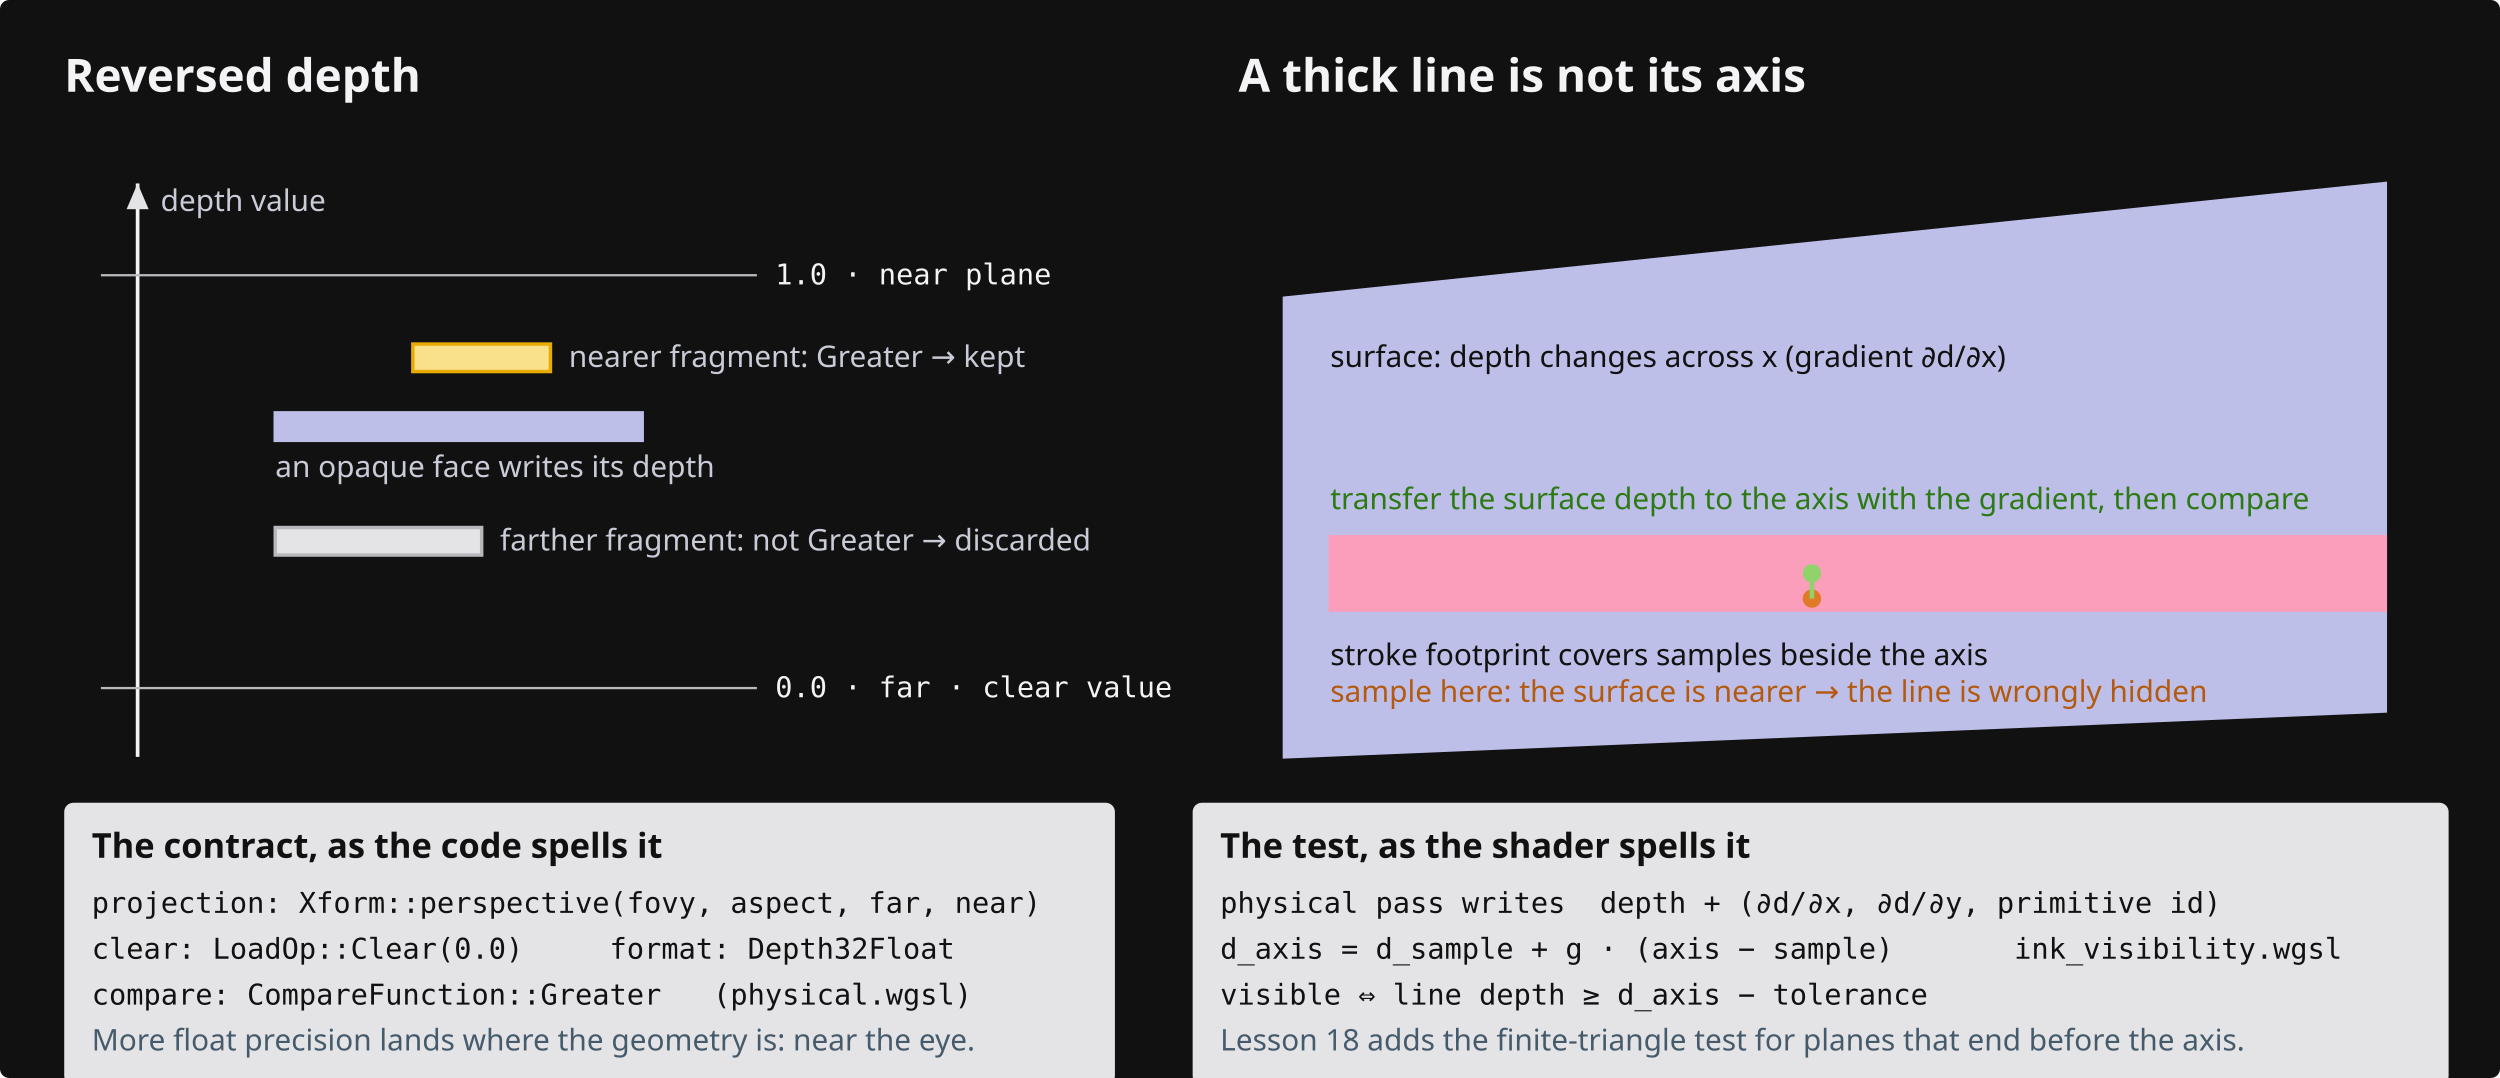
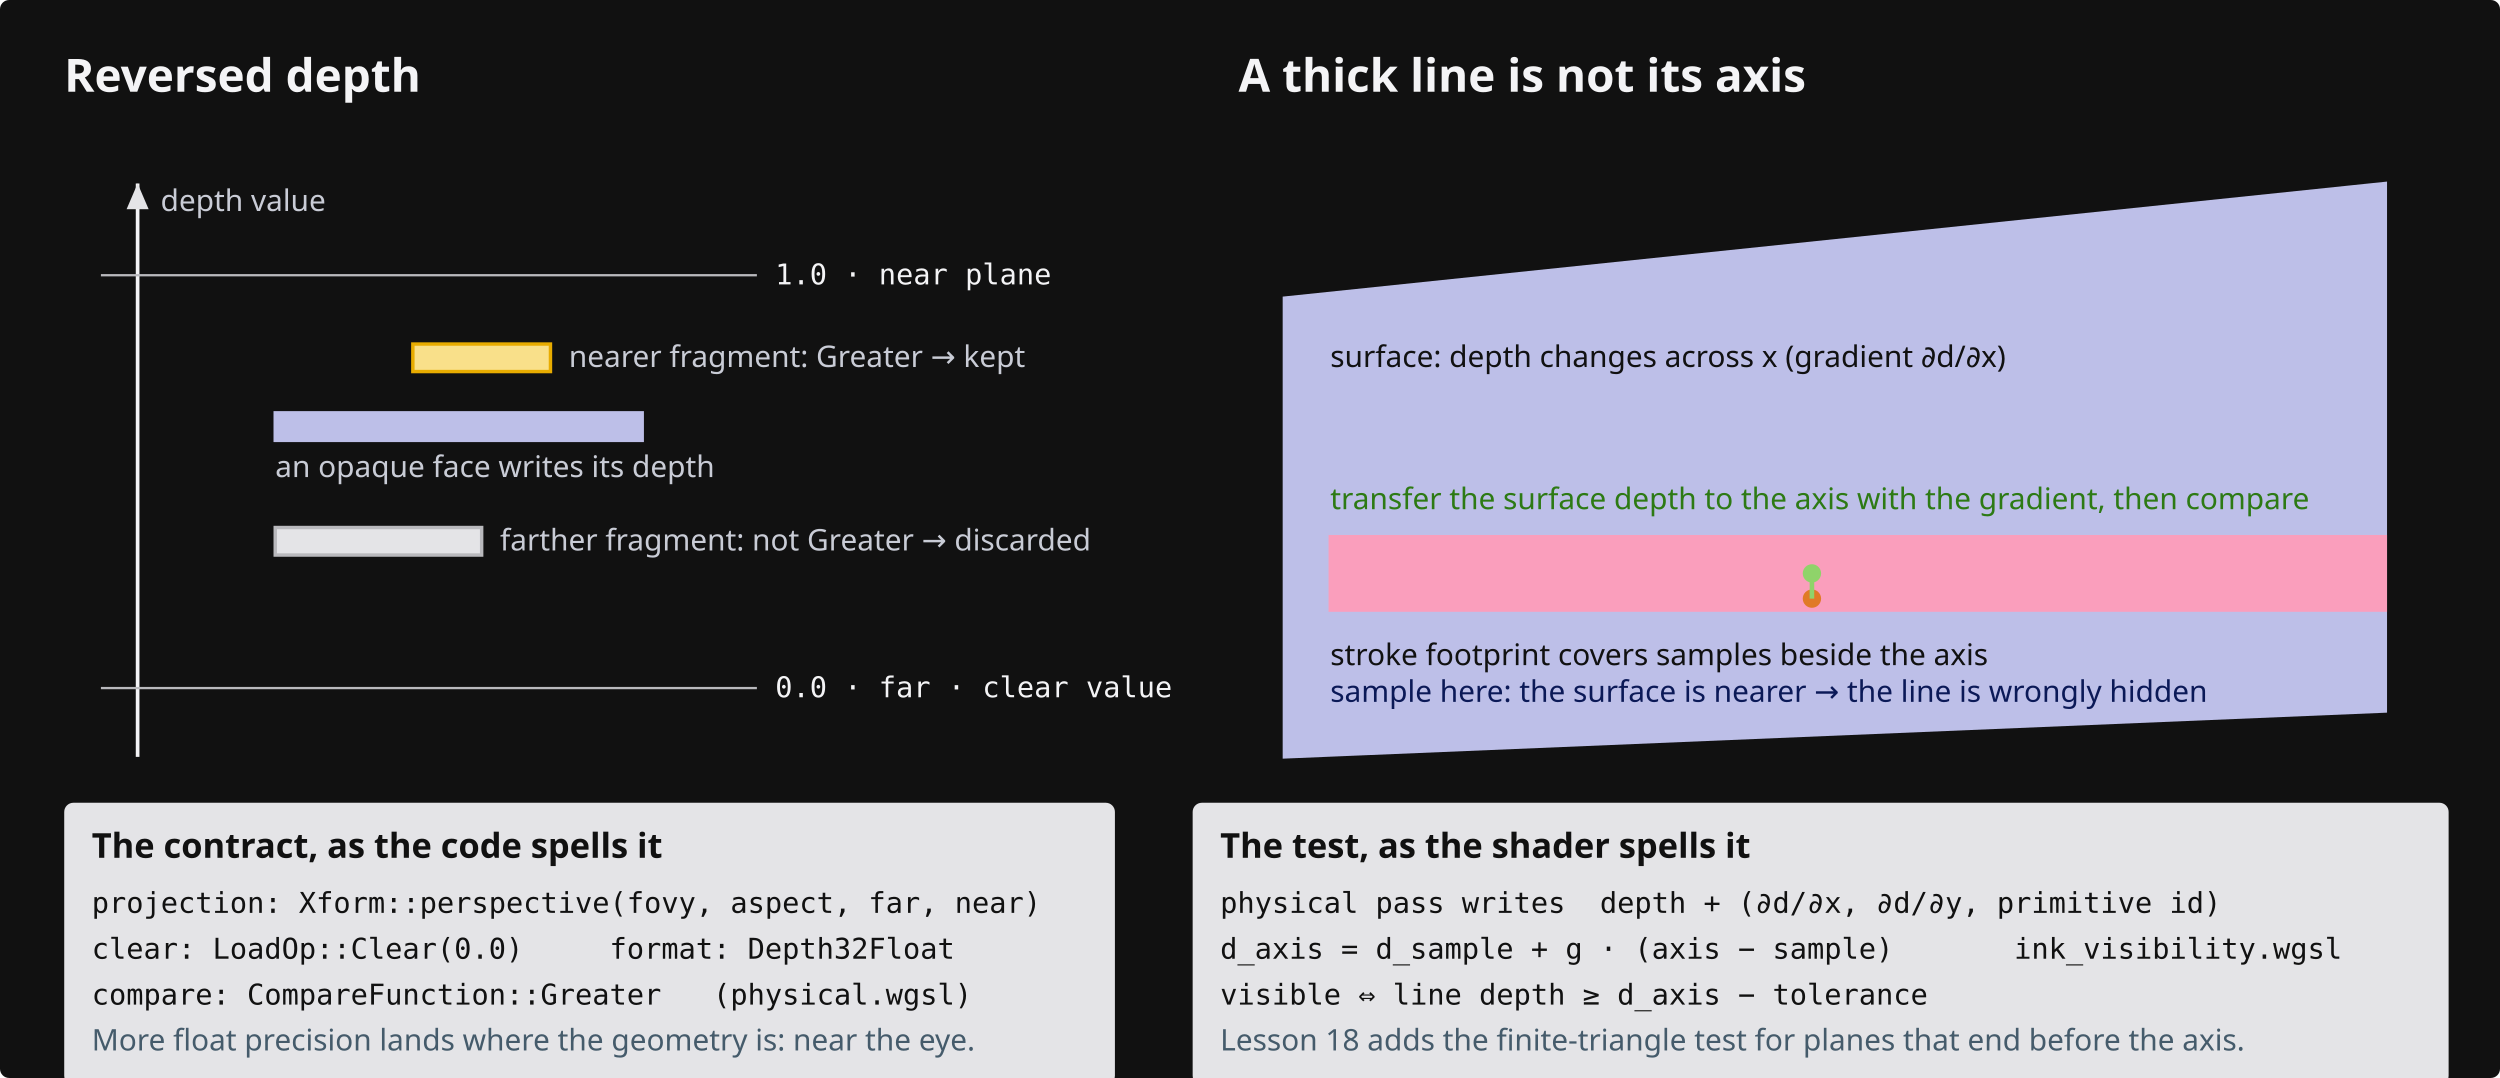
<svg xmlns="http://www.w3.org/2000/svg" viewBox="0 0 1090 470" role="img" aria-labelledby="t d">
  <defs>
    <marker id="a" markerWidth="9" markerHeight="9" refX="7" refY="3" orient="auto">
      <path d="M0,0 L7,3 L0,6" fill="#e4e4e7" />
    </marker>
  </defs>
  <style>text{font-family:system-ui,sans-serif;fill:#f4f4f6;font-size:13px}.h{font-size:20px;font-weight:700}.l{font-size:15px;font-weight:650}.s{font-size:13px;fill:#c9ccd6}.m{font-family:"DejaVu Sans Mono","Liberation Mono",monospace;font-size:12.5px;fill:#f4f4f6}.ar{fill:none;stroke:#e4e4e7;stroke-width:1.6;marker-end:url(#a)}.dash{fill:none;stroke:#e07a26;stroke-width:1.8;stroke-dasharray:7 5}</style>
  <rect width="100%" height="100%" rx="4" fill="#111111" />
  <text class="h" xml:space="preserve" x="28.0" y="40.0" textLength="155.3" lengthAdjust="spacingAndGlyphs">Reversed depth</text>
  <line x1="60" y1="330" x2="60" y2="80" stroke="#f4f4f6" stroke-width="1.6" marker-end="url(#a)" />
  <text class="s" xml:space="preserve" x="70.0" y="92.0" textLength="72.0" lengthAdjust="spacingAndGlyphs">depth value</text>
  <line x1="44" y1="120" x2="330" y2="120" stroke="#b9b9bd" stroke-width="1" />
  <text class="m" xml:space="preserve" x="338.0" y="124.0" textLength="120.3" lengthAdjust="spacingAndGlyphs">1.0 · near plane</text>
  <line x1="44" y1="300" x2="330" y2="300" stroke="#b9b9bd" stroke-width="1" />
  <text class="m" xml:space="preserve" x="338.0" y="304.0" textLength="173.0" lengthAdjust="spacingAndGlyphs">0.0 · far · clear value</text>
  <rect x="120" y="180" width="160" height="12" fill="#bdbfe8" stroke="#bdbfe8" stroke-width="1.5" />
  <text class="s" xml:space="preserve" x="120.0" y="208.0" textLength="191.5" lengthAdjust="spacingAndGlyphs">an opaque face writes its depth</text>
  <rect x="180" y="150" width="60" height="12" fill="#f9e08a" stroke="#e8ac00" stroke-width="1.5" />
  <text class="s" xml:space="preserve" x="248.0" y="160.0" textLength="201.9" lengthAdjust="spacingAndGlyphs">nearer fragment: Greater → kept</text>
  <rect x="120" y="230" width="90" height="12" fill="#e4e4e7" stroke="#b9b9bd" stroke-width="1.5" />
  <text class="s" xml:space="preserve" x="218.0" y="240.0" textLength="259.6" lengthAdjust="spacingAndGlyphs">farther fragment: not Greater → discarded</text>
  <rect data-box="0" x="28.0" y="350.0" width="458.1" height="123.0" rx="4" fill="#e4e4e7" stroke="#e4e4e7" stroke-width="0" />
  <text class="l" xml:space="preserve" x="40.0" y="374.0" style="fill:#111111" data-box="0" textLength="249.0" lengthAdjust="spacingAndGlyphs">The contract, as the code spells it</text>
  <text class="m" xml:space="preserve" x="40.0" y="398.0" style="fill:#111111" data-box="0" textLength="413.6" lengthAdjust="spacingAndGlyphs">projection: Xform::perspective(fovy, aspect, far, near)</text>
  <text class="m" xml:space="preserve" x="40.0" y="418.0" style="fill:#111111" data-box="0" textLength="376.0" lengthAdjust="spacingAndGlyphs">clear: LoadOp::Clear(0.0)     format: Depth32Float</text>
  <text class="m" xml:space="preserve" x="40.0" y="438.0" style="fill:#111111" data-box="0" textLength="383.5" lengthAdjust="spacingAndGlyphs">compare: CompareFunction::Greater   (physical.wgsl)</text>
  <text class="s" xml:space="preserve" x="40.0" y="458.0" style="fill:#455b6b" data-box="0" textLength="384.9" lengthAdjust="spacingAndGlyphs">More float precision lands where the geometry is: near the eye.</text>
  <text class="h" xml:space="preserve" x="540.0" y="40.0" textLength="247.2" lengthAdjust="spacingAndGlyphs">A thick line is not its axis</text>
  <polygon points="560,130 1040,80 1040,310 560,330" fill="#bdbfe8" stroke="#bdbfe8" stroke-width="1.5" />
  <text class="s" xml:space="preserve" x="580.0" y="160.0" style="fill:#111111" textLength="294.0" lengthAdjust="spacingAndGlyphs">surface: depth changes across x (gradient ∂d/∂x)</text>
  <rect x="580" y="234" width="460" height="32" fill="#fa9ebc" stroke="#fa9ebc" stroke-width="1.5" />
  <line x1="580" y1="250" x2="1040" y2="250" stroke="#fa9ebc" stroke-width="2" />
  <text class="s" xml:space="preserve" x="580.0" y="290.0" style="fill:#111111" textLength="287.4" lengthAdjust="spacingAndGlyphs">stroke footprint covers samples beside the axis</text>
  <circle cx="790" cy="261" r="4" fill="#e07a26" />
-   <text class="s" xml:space="preserve" x="580.0" y="306.0" style="fill:#b45a10" textLength="384.3" lengthAdjust="spacingAndGlyphs">sample here: the surface is nearer → the line is wrongly hidden</text>
+   <text class="s" xml:space="preserve" x="580.0" y="306.0" style="fill:#0b1957" textLength="384.3" lengthAdjust="spacingAndGlyphs">sample here: the surface is nearer → the line is wrongly hidden</text>
  <line x1="790" y1="261" x2="790" y2="250" stroke="#8fd36a" stroke-width="2" />
  <circle cx="790" cy="250" r="4" fill="#8fd36a" />
  <text class="s" xml:space="preserve" x="580.0" y="222.0" style="fill:#2d7a14" textLength="426.6" lengthAdjust="spacingAndGlyphs">transfer the surface depth to the axis with the gradient, then compare</text>
  <rect data-box="1" x="520.0" y="350.0" width="547.6" height="123.0" rx="4" fill="#e4e4e7" stroke="#e4e4e7" stroke-width="0" />
  <text class="l" xml:space="preserve" x="532.0" y="374.0" style="fill:#111111" data-box="1" textLength="231.4" lengthAdjust="spacingAndGlyphs">The test, as the shader spells it</text>
  <text class="m" xml:space="preserve" x="532.0" y="398.0" style="fill:#111111" data-box="1" textLength="436.1" lengthAdjust="spacingAndGlyphs">physical pass writes  depth + (∂d/∂x, ∂d/∂y, primitive id)</text>
  <text class="m" xml:space="preserve" x="532.0" y="418.0" style="fill:#111111" data-box="1" textLength="488.8" lengthAdjust="spacingAndGlyphs">d_axis = d_sample + g · (axis − sample)       ink_visibility.wgsl</text>
  <text class="m" xml:space="preserve" x="532.0" y="438.0" style="fill:#111111" data-box="1" textLength="308.3" lengthAdjust="spacingAndGlyphs">visible ⇔ line depth ≥ d_axis − tolerance</text>
  <text class="s" xml:space="preserve" x="532.0" y="458.0" style="fill:#455b6b" data-box="1" textLength="446.4" lengthAdjust="spacingAndGlyphs">Lesson 18 adds the finite-triangle test for planes that end before the axis.</text>
</svg>
